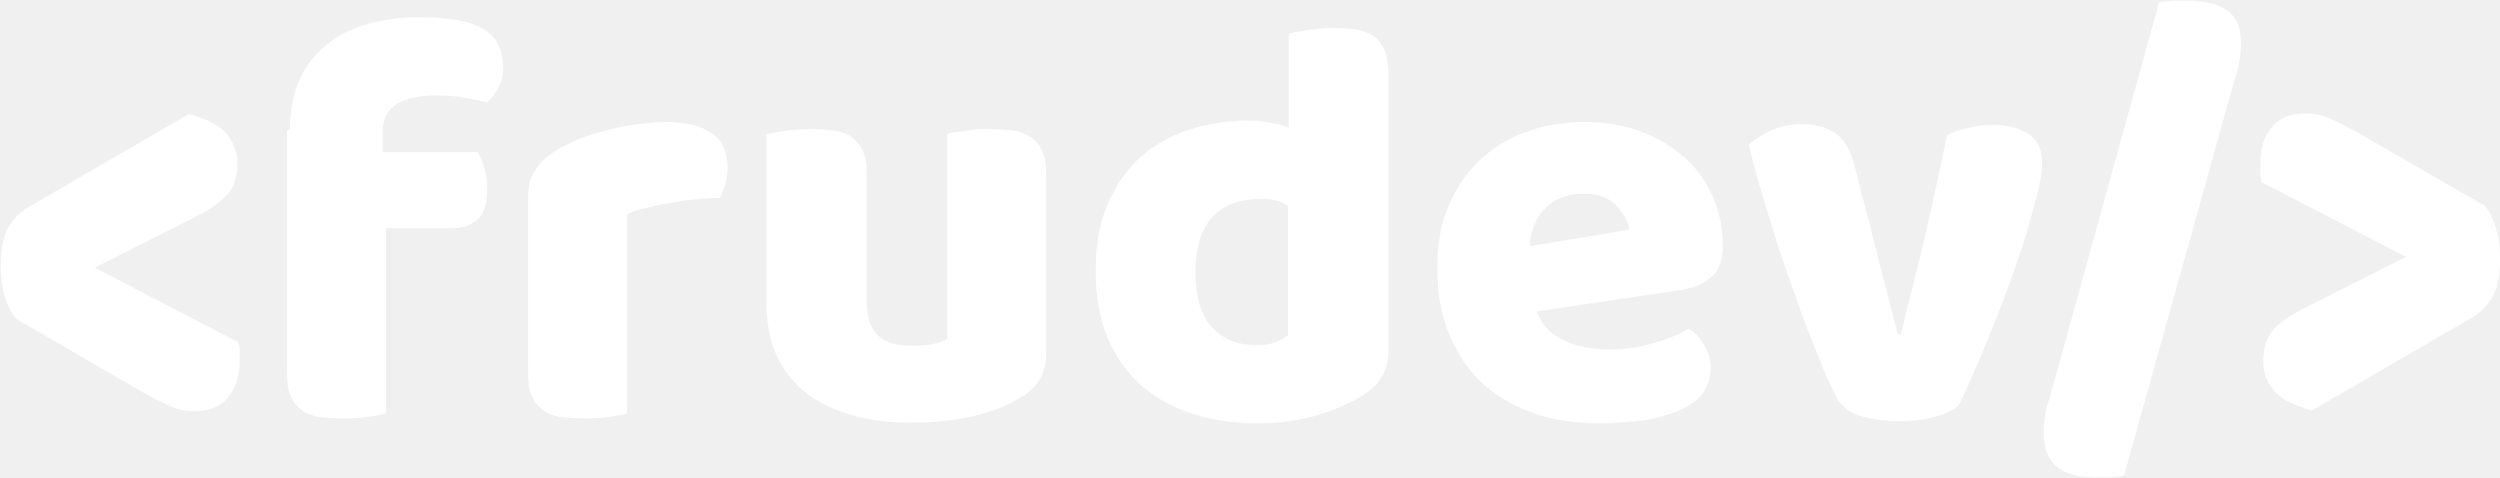
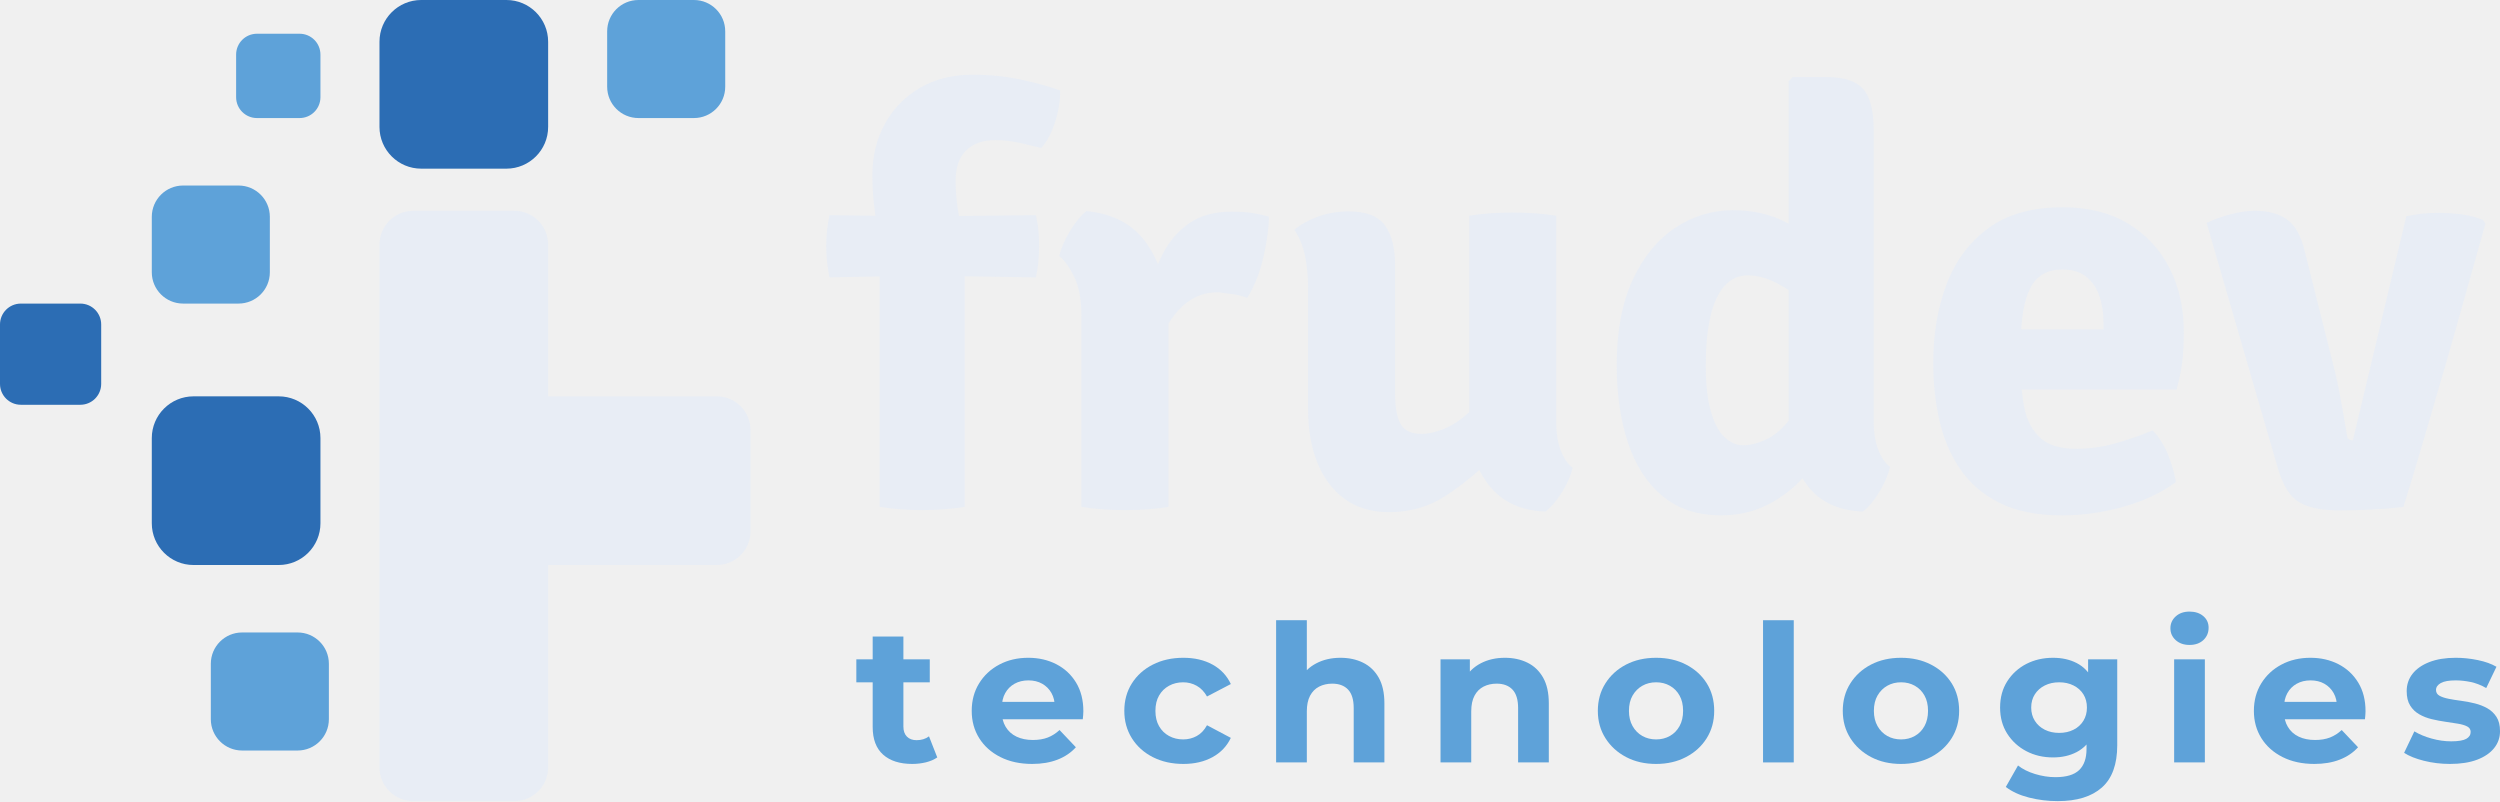
- <svg xmlns="http://www.w3.org/2000/svg" version="1.1" id="Capa_1" x="0px" y="0px" viewBox="0 0 348.4 66.6" style="enable-background:new 0 0 348.4 66.6;" xml:space="preserve">
-   <style type="text/css">
- 	.st0{fill:#FFFFFF;}
- </style>
-   <g>
-     <path class="st0" d="M33.2,47.7c0.1,0.3,0.2,0.7,0.2,1.1c0,0.4,0,0.8,0,1.2c0,1-0.1,1.9-0.3,2.8c-0.2,0.9-0.6,1.6-1.1,2.3   c-0.5,0.7-1.1,1.2-1.9,1.6c-0.8,0.4-1.8,0.6-3,0.6c-1.1,0-2.3-0.2-3.4-0.7c-1.1-0.5-2.5-1.2-4.1-2.1L2.2,44.4   c-1.4-1.8-2.1-4.3-2.1-7.3c0-2.3,0.3-4,1-5.3c0.7-1.2,1.6-2.2,2.8-2.9l22.4-13c2.7,0.7,4.5,1.7,5.4,2.9c0.9,1.2,1.4,2.5,1.4,3.9   c0,1.9-0.5,3.4-1.4,4.4s-2.3,2-4.2,3l-14.3,7.2L33.2,47.7z" />
-     <path class="st0" d="M40.4,18.1c0-2.8,0.5-5.1,1.4-7.1c0.9-2,2.2-3.6,3.9-4.9c1.6-1.3,3.5-2.2,5.7-2.8c2.2-0.6,4.5-0.9,7-0.9   c4,0,7,0.5,8.9,1.6c1.9,1.1,2.8,2.9,2.8,5.4c0,1.1-0.2,2.1-0.7,2.9c-0.5,0.9-1,1.5-1.5,2c-1-0.3-2.1-0.5-3.2-0.7   c-1.1-0.2-2.4-0.3-3.9-0.3c-2.3,0-4.2,0.4-5.5,1.2c-1.3,0.8-2,2.2-2,4.1v2.6h13.3c0.3,0.6,0.6,1.3,0.9,2.2c0.3,0.9,0.4,1.9,0.4,3   c0,1.9-0.4,3.3-1.3,4.1c-0.8,0.8-2,1.3-3.4,1.3h-9.4v25.8c-0.5,0.2-1.4,0.3-2.6,0.5c-1.2,0.2-2.4,0.2-3.6,0.2   c-1.2,0-2.3-0.1-3.2-0.2c-1-0.2-1.8-0.5-2.4-1c-0.7-0.5-1.2-1.2-1.5-2c-0.4-0.8-0.5-1.9-0.5-3.3V18.1z" />
-     <path class="st0" d="M87.4,57.6c-0.5,0.2-1.4,0.3-2.6,0.5c-1.2,0.2-2.4,0.2-3.6,0.2c-1.2,0-2.3-0.1-3.2-0.2c-1-0.2-1.8-0.5-2.4-1   c-0.7-0.5-1.2-1.2-1.5-2c-0.4-0.8-0.5-1.9-0.5-3.3V27.4c0-1.2,0.2-2.3,0.7-3.2c0.5-0.9,1.1-1.7,2-2.4c0.9-0.7,1.9-1.3,3.2-1.9   c1.3-0.6,2.6-1.1,4.1-1.5c1.5-0.4,3-0.8,4.6-1c1.6-0.2,3.1-0.4,4.7-0.4c2.6,0,4.7,0.5,6.2,1.5c1.5,1,2.3,2.6,2.3,4.9   c0,0.8-0.1,1.5-0.3,2.2c-0.2,0.7-0.5,1.4-0.8,2c-1.1,0-2.3,0.1-3.5,0.2c-1.2,0.1-2.4,0.3-3.5,0.5C92,28.5,91,28.7,90,29   c-1,0.2-1.9,0.5-2.6,0.9V57.6z" />
-     <path class="st0" d="M107,18.7c0.5-0.2,1.4-0.3,2.6-0.5c1.2-0.2,2.4-0.2,3.6-0.2c1.2,0,2.3,0.1,3.2,0.2c0.9,0.2,1.8,0.5,2.4,1   s1.2,1.2,1.5,2c0.4,0.8,0.5,1.9,0.5,3.3V42c0,2.2,0.5,3.8,1.6,4.8c1.1,1,2.7,1.4,4.7,1.4c1.2,0,2.3-0.1,3.1-0.3   c0.8-0.2,1.4-0.4,1.8-0.7V18.7c0.5-0.2,1.4-0.3,2.6-0.5c1.2-0.2,2.4-0.2,3.6-0.2c1.2,0,2.3,0.1,3.2,0.2c0.9,0.2,1.7,0.5,2.4,1   s1.2,1.2,1.5,2c0.4,0.8,0.5,1.9,0.5,3.3v24.7c0,2.7-1.1,4.7-3.4,6.1c-1.9,1.2-4.2,2.1-6.8,2.7c-2.6,0.6-5.5,0.9-8.6,0.9   c-2.9,0-5.6-0.3-8.1-1c-2.5-0.7-4.6-1.7-6.4-3c-1.8-1.4-3.2-3.1-4.2-5.2c-1-2.1-1.5-4.7-1.5-7.8V18.7z" />
-     <path class="st0" d="M152.7,37.9c0-3.6,0.5-6.7,1.6-9.3c1.1-2.6,2.6-4.8,4.5-6.6c1.9-1.7,4.2-3,6.8-3.9c2.6-0.8,5.4-1.3,8.3-1.3   c1.1,0,2.1,0.1,3.2,0.3c1,0.2,1.9,0.4,2.5,0.7V4.7c0.5-0.2,1.4-0.3,2.6-0.5c1.2-0.2,2.4-0.3,3.7-0.3c1.2,0,2.3,0.1,3.2,0.2   c0.9,0.2,1.7,0.5,2.4,1s1.1,1.2,1.5,2c0.3,0.8,0.5,1.9,0.5,3.3V49c0,2.6-1.2,4.6-3.6,6.1c-1.6,1-3.6,1.9-6.1,2.7   c-2.5,0.8-5.4,1.2-8.6,1.2c-3.5,0-6.7-0.5-9.5-1.5c-2.8-1-5.2-2.4-7.1-4.2c-1.9-1.8-3.4-4.1-4.4-6.6   C153.2,44.1,152.7,41.2,152.7,37.9z M175.8,27.7c-2.9,0-5.2,0.8-6.8,2.5c-1.6,1.7-2.4,4.2-2.4,7.7c0,3.4,0.7,5.9,2.2,7.6   c1.5,1.7,3.6,2.6,6.3,2.6c1,0,1.9-0.1,2.6-0.4c0.8-0.3,1.4-0.6,1.8-1V28.7C178.6,28,177.3,27.7,175.8,27.7z" />
-     <path class="st0" d="M223,59c-3.2,0-6.2-0.4-8.9-1.3c-2.7-0.9-5.1-2.2-7.2-4c-2-1.8-3.6-4-4.8-6.8c-1.2-2.7-1.8-5.9-1.8-9.5   c0-3.6,0.6-6.7,1.8-9.2c1.2-2.6,2.7-4.7,4.6-6.3c1.9-1.7,4.1-2.9,6.5-3.7c2.4-0.8,4.9-1.2,7.5-1.2c2.9,0,5.5,0.4,7.9,1.3   c2.4,0.9,4.4,2.1,6.1,3.6c1.7,1.5,3,3.3,4,5.5c0.9,2.1,1.4,4.4,1.4,6.9c0,1.8-0.5,3.3-1.5,4.2c-1,1-2.5,1.6-4.3,1.9l-20.1,3   c0.6,1.8,1.8,3.1,3.7,4c1.8,0.9,4,1.3,6.3,1.3c2.2,0,4.3-0.3,6.3-0.9c2-0.6,3.6-1.2,4.8-2c0.9,0.5,1.6,1.3,2.2,2.3   c0.6,1,0.9,2,0.9,3.1c0,2.4-1.1,4.3-3.4,5.5c-1.7,0.9-3.7,1.5-5.9,1.9C226.9,58.8,224.9,59,223,59z M220.7,27   c-1.3,0-2.4,0.2-3.4,0.7c-1,0.4-1.7,1-2.3,1.7c-0.6,0.7-1,1.4-1.3,2.3c-0.3,0.8-0.5,1.7-0.5,2.6l13.9-2.3c-0.2-1.1-0.8-2.2-1.8-3.3   C224.2,27.5,222.7,27,220.7,27z" />
-     <path class="st0" d="M272.9,56.6c-0.8,0.6-1.9,1.1-3.3,1.5c-1.5,0.4-3.1,0.6-5,0.6c-2.1,0-3.9-0.3-5.5-0.8   c-1.5-0.5-2.6-1.4-3.2-2.6c-0.5-0.9-1.1-2.2-1.8-3.9c-0.7-1.7-1.4-3.5-2.2-5.5c-0.8-2-1.5-4.2-2.4-6.6c-0.8-2.3-1.6-4.6-2.3-6.9   c-0.7-2.3-1.4-4.5-2-6.6c-0.6-2.1-1.1-4-1.5-5.6c0.8-0.8,1.8-1.4,3.1-2c1.3-0.6,2.7-0.9,4.2-0.9c1.9,0,3.5,0.4,4.7,1.2   c1.2,0.8,2.1,2.3,2.7,4.4l3.2,12.5c0.6,2.4,1.2,4.7,1.7,6.6c0.5,2,0.9,3.5,1.2,4.6h0.4c1-4,2.1-8.5,3.3-13.3   c1.1-4.9,2.2-9.7,3.1-14.4c0.9-0.5,2-0.9,3.1-1.1c1.2-0.3,2.3-0.4,3.4-0.4c1.9,0,3.5,0.4,4.8,1.2c1.3,0.8,2,2.2,2,4.2   c0,0.9-0.2,2.1-0.6,3.8c-0.4,1.7-0.9,3.5-1.5,5.6c-0.6,2.1-1.4,4.3-2.2,6.6c-0.8,2.3-1.7,4.6-2.6,6.8c-0.9,2.2-1.7,4.3-2.6,6.2   C274.3,53.8,273.5,55.4,272.9,56.6z" />
-     <path class="st0" d="M296,66.3c-0.8,0.1-1.5,0.2-2.2,0.2c-0.7,0-1.4,0-2,0c-2.3,0-4-0.5-5.2-1.5c-1.2-1-1.8-2.6-1.8-4.7   c0-1.5,0.2-2.9,0.7-4.4c0.4-1.5,0.8-2.8,1.1-3.9l14.3-51.7c0.8-0.1,1.6-0.2,2.3-0.2c0.7,0,1.4,0,2,0c2.2,0,3.9,0.5,5.2,1.4   c1.3,0.9,1.9,2.4,1.9,4.5c0,1.6-0.2,3.1-0.7,4.5c-0.4,1.4-0.8,2.8-1.2,4.2L296,66.3z" />
-     <path class="st0" d="M315.2,25.4c-0.1-0.3-0.2-0.7-0.2-1.1c0-0.4,0-0.8,0-1.2c0-1,0.1-1.9,0.3-2.8c0.2-0.9,0.6-1.6,1.1-2.3   c0.5-0.7,1.1-1.2,1.9-1.6c0.8-0.4,1.8-0.6,3-0.6c1.1,0,2.3,0.2,3.4,0.7c1.1,0.5,2.5,1.2,4.1,2.1l17.5,10.1c1.4,1.8,2.1,4.3,2.1,7.3   c0,2.3-0.3,4-1,5.3c-0.7,1.2-1.6,2.2-2.8,2.9l-22.4,13c-2.7-0.7-4.5-1.7-5.4-2.9c-1-1.2-1.4-2.5-1.4-3.9c0-1.9,0.5-3.4,1.4-4.4   c0.9-1.1,2.3-2,4.2-3l14.3-7.2L315.2,25.4z" />
+ <svg xmlns="http://www.w3.org/2000/svg" version="1.1" width="239.547" height="76.763" viewBox="0 0 239.547 76.763">
+   <defs>
+     <clipPath id="clip_1">
+       <path transform="matrix(1,0,0,-1,0,76.7626)" d="M0 76.763H239.547V0H0Z" />
+     </clipPath>
+   </defs>
+   <g clip-path="url(#clip_1)">
+     <path transform="matrix(1,0,0,-1,68.6824,37.9773)" d="M0 0H-16.161V14.545C-16.161 16.33-17.608 17.777-19.393 17.777H-29.089C-30.874 17.777-32.321 16.33-32.321 14.545V-35.553C-32.321-37.338-30.874-38.785-29.089-38.785H-19.393C-17.608-38.785-16.161-37.338-16.161-35.553V-16.161H0C1.785-16.161 3.232-14.714 3.232-12.928V-3.232C3.232-1.447 1.785 0 0 0" fill="#e8edf5" />
+     <path transform="matrix(1,0,0,-1,40.3613,0)" d="M0 0H8.161C10.37 0 12.161-1.791 12.161-4V-12.161C12.161-14.37 10.37-16.161 8.161-16.161H0C-2.209-16.161-4-14.37-4-12.161V-4C-4-1.791-2.209 0 0 0" fill="#2c6db4" />
+     <path transform="matrix(1,0,0,-1,61.178,0)" d="M0 0H5.312C6.969 0 8.312-1.343 8.312-3V-8.312C8.312-9.969 6.969-11.312 5.312-11.312H0C-1.657-11.312-3-9.969-3-8.312V-3C-3-1.343-1.657 0 0 0" fill="#5ea2d9" />
+     <path transform="matrix(1,0,0,-1,18.5445,37.9773)" d="M0 0H8.161C10.37 0 12.161-1.791 12.161-4V-12.161C12.161-14.37 10.37-16.161 8.161-16.161H0C-2.209-16.161-4-14.37-4-12.161V-4C-4-1.791-2.209 0 0 0" fill="#2c6db4" />
+     <path transform="matrix(1,0,0,-1,17.5445,17.7766)" d="M0 0H5.312C6.969 0 8.312-1.343 8.312-3V-8.312C8.312-9.969 6.969-11.312 5.312-11.312H0C-1.657-11.312-3-9.969-3-8.312V-3C-3-1.343-1.657 0 0 0" fill="#5ea2d9" />
+     <path transform="matrix(1,0,0,-1,2,29.08901)" d="M0 0H5.696C6.801 0 7.696-.895 7.696-2V-7.696C7.696-8.801 6.801-9.696 5.696-9.696H0C-1.105-9.696-2-8.801-2-7.696V-2C-2-.895-1.105 0 0 0" fill="#2c6db4" />
+     <path transform="matrix(1,0,0,-1,23.2007,60.60211)" d="M0 0H5.312C6.969 0 8.312-1.343 8.312-3V-8.312C8.312-9.969 6.969-11.312 5.312-11.312H0C-1.657-11.312-3-9.969-3-8.312V-3C-3-1.343-1.657 0 0 0" fill="#5ea2d9" />
+     <path transform="matrix(1,0,0,-1,24.6248,3.232102)" d="M0 0H4.08C5.185 0 6.08-.895 6.08-2V-6.08C6.08-7.185 5.185-8.08 4.08-8.08H0C-1.105-8.08-2-7.185-2-6.08V-2C-2-.895-1.105 0 0 0" fill="#5ea2d9" />
+     <path transform="matrix(1,0,0,-1,84.2892,24.1713)" d="M0 0C-.112 1.25-.257 2.48-.434 3.693-.611 4.906-.7 6.137-.7 7.387-.7 9.215-.299 10.856 .503 12.312 1.305 13.766 2.424 14.914 3.861 15.753 5.297 16.592 6.976 17.012 8.897 17.012 10.577 17.012 12.157 16.849 13.64 16.522 15.124 16.196 16.34 15.855 17.292 15.501 17.31 14.55 17.147 13.538 16.802 12.465 16.457 11.392 16.014 10.567 15.473 9.989 14.895 10.138 14.209 10.301 13.417 10.479 12.624 10.656 11.845 10.744 11.08 10.744 9.886 10.744 8.954 10.413 8.282 9.751 7.61 9.089 7.275 8.104 7.275 6.799 7.275 5.754 7.387 4.621 7.61 3.399 7.834 2.177 8.011 1.025 8.142-.056V-24.399C6.817-24.604 5.446-24.707 4.029-24.707 2.686-24.707 1.343-24.604 0-24.399ZM4.057 3.441 14.969 3.553C15.082 3.087 15.161 2.602 15.208 2.098 15.253 1.595 15.277 1.1 15.277 .615 15.277 .149 15.253-.35 15.208-.882 15.161-1.413 15.082-1.922 14.969-2.407L3.973-2.239-4.813-2.407C-5.018-1.418-5.121-.411-5.121 .615-5.121 1.585-5.018 2.564-4.813 3.553Z" fill="#e8edf5" />
+     <path transform="matrix(1,0,0,-1,121.587,20.7577)" d="M0 0C0-.989-.168-2.244-.504-3.764-.84-5.284-1.362-6.623-2.071-7.779-2.537-7.611-2.999-7.495-3.456-7.429-3.913-7.364-4.384-7.303-4.869-7.247-5.652-7.247-6.356-7.396-6.981-7.695-7.606-7.994-8.167-8.413-8.66-8.954-9.155-9.496-9.612-10.153-10.031-10.926-10.451-11.701-10.848-12.564-11.221-13.515L-12.2-12.255C-12.107-10.745-11.906-9.239-11.598-7.737-11.291-6.235-10.824-4.864-10.199-3.624-9.575-2.383-8.726-1.39-7.653-.644-6.581 .102-5.224 .476-3.582 .476-2.78 .476-2.117 .434-1.595 .35-1.073 .266-.542 .149 0 0M-20.09-3.777C-19.922-3.032-19.578-2.229-19.055-1.371-18.533-.514-18.011 .121-17.488 .531-15.007 .289-13.137-.672-11.878-2.351-10.619-4.029-9.868-6.23-9.625-8.954V-27.813C-10.857-28.018-12.247-28.121-13.795-28.121-15.306-28.121-16.696-28.018-17.964-27.813V-9.597C-17.964-7.957-18.202-6.665-18.677-5.722-19.153-4.78-19.625-4.132-20.09-3.777" fill="#e8edf5" />
+     <path transform="matrix(1,0,0,-1,149.1192,40.62441)" d="M0 0C0-.914 .14-1.749 .42-2.504 .699-3.26 1.082-3.824 1.567-4.197 1.399-4.943 1.059-5.727 .546-6.547 .032-7.368-.494-7.983-1.035-8.394-3.423-8.301-5.237-7.447-6.478-5.834-7.719-4.221-8.338-2.285-8.338-.027V19.951C-7.145 20.156-5.755 20.258-4.169 20.258-2.658 20.258-1.269 20.156 0 19.951ZM-23.783 13.095C-23.783 14.177-23.882 15.189-24.077 16.131-24.273 17.073-24.614 17.898-25.099 18.607-24.502 19.111-23.746 19.531-22.832 19.867-21.919 20.202-20.939 20.37-19.895 20.37-18.234 20.37-17.078 19.927-16.425 19.041-15.771 18.155-15.445 16.882-15.445 15.222V2.966C-15.445 1.623-15.269 .634-14.914 0-14.56-.634-13.888-.951-12.899-.951-12.266-.951-11.547-.788-10.744-.462-9.942-.136-9.146 .392-8.353 1.119-7.56 1.847-6.883 2.789-6.323 3.945V-3.413C-7.63-4.72-9.07-5.886-10.646-6.911-12.224-7.937-14.009-8.45-16.005-8.45-17.702-8.45-19.13-8.025-20.286-7.177-21.442-6.328-22.314-5.162-22.902-3.68-23.49-2.196-23.783-.504-23.783 1.399Z" fill="#e8edf5" />
+     <path transform="matrix(1,0,0,-1,179.5343,40.5121)" d="M0 0C0-.914 .14-1.754 .419-2.519 .699-3.283 1.081-3.853 1.566-4.226 1.398-4.972 1.059-5.769 .545-6.617 .032-7.467-.495-8.096-1.035-8.506-3.404-8.413-5.182-7.574-6.366-5.988-7.551-4.402-8.143-2.481-8.143-.224V32.737L-7.751 33.129H-4.533C-2.873 33.129-1.703 32.751-1.021 31.996-.341 31.24 0 29.93 0 28.064ZM-24.623 5.54C-24.623 8.767-24.115 11.481-23.099 13.683-22.082 15.883-20.725 17.548-19.027 18.677-17.33 19.805-15.474 20.37-13.459 20.37-11.538 20.37-9.831 19.973-8.339 19.181-6.847 18.388-5.476 17.6-4.226 16.816L-5.513 10.856C-6.595 11.733-7.709 12.498-8.856 13.151-10.003 13.804-11.063 14.13-12.032 14.13-12.946 14.13-13.706 13.785-14.313 13.095-14.919 12.404-15.366 11.416-15.655 10.129-15.945 8.842-16.089 7.303-16.089 5.512-16.089 3.722-15.931 2.262-15.613 1.133-15.297 .004-14.863-.825-14.313-1.357-13.763-1.889-13.151-2.154-12.479-2.154-11.846-2.154-11.118-1.969-10.297-1.595-9.477-1.222-8.679-.522-7.905 .504-7.131 1.529-6.492 3.012-5.988 4.952L-4.142 .084C-4.328-1.39-4.911-2.813-5.891-4.184-6.869-5.555-8.11-6.679-9.611-7.555-11.113-8.432-12.778-8.87-14.606-8.87-16.863-8.87-18.733-8.259-20.217-7.037-21.699-5.815-22.805-4.118-23.532-1.944-24.26 .229-24.623 2.724-24.623 5.54" fill="#e8edf5" />
+     <path transform="matrix(1,0,0,-1,190.5577,37.32271)" d="M0 0V5.765H10.996V6.408C10.996 7.34 10.865 8.189 10.604 8.954 10.343 9.719 9.923 10.334 9.346 10.801 8.767 11.267 8.002 11.5 7.051 11.5 5.614 11.5 4.593 10.908 3.987 9.724 3.381 8.539 3.077 6.753 3.077 4.365V1.847C3.077 .504 3.198-.737 3.441-1.874 3.684-3.013 4.183-3.931 4.938-4.631 5.693-5.33 6.836-5.68 8.366-5.68 9.634-5.68 10.889-5.508 12.129-5.162 13.37-4.817 14.559-4.402 15.697-3.917 16.312-4.532 16.807-5.307 17.18-6.239 17.553-7.173 17.805-8.049 17.936-8.87 16.536-9.896 14.861-10.684 12.913-11.234 10.963-11.784 9-12.06 7.022-12.06 4.598-12.06 2.588-11.653 .993-10.843-.602-10.031-1.861-8.936-2.784-7.555-3.708-6.175-4.361-4.616-4.743-2.882-5.126-1.147-5.316 .653-5.316 2.519-5.316 5.335-4.888 7.867-4.029 10.115-3.172 12.363-1.833 14.149-.015 15.474 1.805 16.798 4.169 17.46 7.079 17.46 9.541 17.46 11.635 16.937 13.36 15.893 15.086 14.848 16.405 13.431 17.319 11.64 18.233 9.85 18.69 7.825 18.69 5.568 18.69 4.374 18.64 3.376 18.537 2.574 18.435 1.772 18.252 .914 17.991 0Z" fill="#e8edf5" />
+     <path transform="matrix(1,0,0,-1,230.5694,20.7299)" d="M0 0C.485 .112 .984 .196 1.497 .252 2.01 .308 2.519 .336 3.022 .336 3.73 .336 4.468 .289 5.232 .196 5.997 .103 6.697-.075 7.331-.336L7.583-.7C7.005-2.733 6.37-4.985 5.681-7.457 4.99-9.929 4.281-12.424 3.554-14.941 2.826-17.46 2.131-19.838 1.469-22.077 .807-24.315 .224-26.236-.279-27.841-1.193-27.953-2.196-28.037-3.287-28.093-4.379-28.148-5.456-28.177-6.52-28.177-8.105-28.177-9.346-27.92-10.24-27.407-11.136-26.895-11.826-25.798-12.312-24.119L-19.139-.616C-18.393-.28-17.609-.005-16.788 .21-15.968 .424-15.212 .532-14.521 .532-13.216 .532-12.176 .247-11.402-.322-10.628-.891-10.073-1.894-9.737-3.33L-7.051-14.019C-6.846-14.765-6.659-15.571-6.491-16.438-6.323-17.306-6.17-18.142-6.029-18.943-5.89-19.745-5.773-20.436-5.68-21.014-5.643-21.312-5.456-21.461-5.12-21.461Z" fill="#e8edf5" />
+     <path transform="matrix(1,0,0,-1,87.4112,73.1996)" d="M0 0C-1.195 0-2.125 .296-2.792 .891-3.459 1.483-3.792 2.368-3.792 3.544V12.211H-.849V3.58C-.849 3.164-.736 2.843-.509 2.616-.283 2.39 .025 2.276 .415 2.276 .88 2.276 1.276 2.398 1.604 2.644L2.396 .624C2.094 .416 1.732 .26 1.312 .155 .89 .052 .453 0 0 0M-5.358 10.025H1.679V7.822H-5.358Z" fill="#5ea2d9" />
+     <path transform="matrix(1,0,0,-1,98.901,73.1996)" d="M0 0C-1.157 0-2.173 .22-3.047 .66-3.921 1.102-4.597 1.704-5.075 2.47-5.553 3.234-5.792 4.106-5.792 5.086-5.792 6.077-5.556 6.956-5.084 7.721-4.613 8.486-3.968 9.086-3.15 9.521-2.333 9.955-1.409 10.172-.377 10.172 .616 10.172 1.512 9.967 2.311 9.558 3.11 9.146 3.742 8.56 4.208 7.794 4.672 7.029 4.905 6.114 4.905 5.049 4.905 4.939 4.899 4.813 4.887 4.673 4.874 4.532 4.861 4.4 4.849 4.278H-3.396V5.949H3.302L2.17 5.453C2.17 5.968 2.063 6.414 1.849 6.794 1.635 7.173 1.34 7.47 .962 7.685 .585 7.898 .145 8.006-.358 8.006-.861 8.006-1.305 7.898-1.688 7.685-2.072 7.47-2.371 7.17-2.584 6.784-2.798 6.398-2.905 5.942-2.905 5.416V4.976C-2.905 4.437-2.783 3.963-2.538 3.553-2.292 3.143-1.946 2.83-1.5 2.616-1.053 2.402-.528 2.295 .076 2.295 .616 2.295 1.091 2.374 1.5 2.533 1.909 2.692 2.283 2.932 2.623 3.25L4.188 1.597C3.723 1.083 3.138 .688 2.434 .413 1.729 .138 .918 0 0 0" fill="#5ea2d9" />
+     <path transform="matrix(1,0,0,-1,113.3902,73.1996)" d="M0 0C-1.094 0-2.069 .217-2.924 .651-3.78 1.086-4.45 1.688-4.934 2.46-5.418 3.231-5.66 4.106-5.66 5.086-5.66 6.077-5.418 6.956-4.934 7.721-4.45 8.486-3.78 9.086-2.924 9.521-2.069 9.955-1.094 10.172 0 10.172 1.069 10.172 2 9.955 2.792 9.521 3.584 9.086 4.168 8.465 4.547 7.656L2.264 6.463C2 6.928 1.669 7.271 1.273 7.491 .877 7.712 .446 7.822-.019 7.822-.522 7.822-.975 7.712-1.377 7.491-1.78 7.271-2.098 6.959-2.33 6.555-2.563 6.151-2.679 5.661-2.679 5.086-2.679 4.511-2.563 4.021-2.33 3.617-2.098 3.213-1.78 2.9-1.377 2.681-.975 2.46-.522 2.35-.019 2.35 .446 2.35 .877 2.457 1.273 2.671 1.669 2.886 2 3.231 2.264 3.709L4.547 2.497C4.168 1.701 3.584 1.086 2.792 .651 2 .217 1.069 0 0 0" fill="#5ea2d9" />
+     <path transform="matrix(1,0,0,-1,122.2755,73.05321)" d="M0 0V13.625H2.943V7.143L2.283 7.97C2.647 8.63 3.17 9.138 3.849 9.493 4.528 9.849 5.302 10.025 6.169 10.025 6.974 10.025 7.694 9.87 8.329 9.558 8.965 9.245 9.464 8.768 9.829 8.125 10.194 7.482 10.376 6.659 10.376 5.655V0H7.434V5.215C7.434 6.011 7.254 6.598 6.896 6.978 6.537 7.357 6.03 7.547 5.377 7.547 4.911 7.547 4.493 7.452 4.122 7.263 3.751 7.072 3.462 6.781 3.254 6.39 3.047 5.998 2.943 5.496 2.943 4.885V0Z" fill="#5ea2d9" />
+     <path transform="matrix(1,0,0,-1,138.0294,73.05321)" d="M0 0V9.879H2.811V7.143L2.283 7.97C2.647 8.63 3.17 9.138 3.849 9.493 4.528 9.849 5.302 10.025 6.169 10.025 6.974 10.025 7.694 9.87 8.329 9.558 8.965 9.245 9.464 8.768 9.829 8.125 10.194 7.482 10.376 6.659 10.376 5.655V0H7.434V5.215C7.434 6.011 7.254 6.598 6.896 6.978 6.537 7.357 6.03 7.547 5.377 7.547 4.911 7.547 4.493 7.452 4.122 7.263 3.751 7.072 3.462 6.781 3.254 6.39 3.047 5.998 2.943 5.496 2.943 4.885V0Z" fill="#5ea2d9" />
+     <path transform="matrix(1,0,0,-1,158.6876,70.85001)" d="M0 0C.49 0 .931 .11 1.32 .331 1.71 .551 2.019 .866 2.245 1.276 2.471 1.687 2.584 2.173 2.584 2.736 2.584 3.312 2.471 3.802 2.245 4.205 2.019 4.609 1.71 4.922 1.32 5.142 .931 5.362 .49 5.473 0 5.473-.491 5.473-.932 5.362-1.321 5.142-1.711 4.922-2.022 4.609-2.255 4.205-2.487 3.802-2.604 3.312-2.604 2.736-2.604 2.173-2.487 1.687-2.255 1.276-2.022 .866-1.711 .551-1.321 .331-.932 .11-.491 0 0 0M0-2.35C-1.082-2.35-2.041-2.13-2.878-1.689-3.714-1.248-4.374-.646-4.858 .12-5.343 .885-5.585 1.757-5.585 2.736-5.585 3.728-5.343 4.606-4.858 5.371-4.374 6.137-3.714 6.736-2.878 7.171-2.041 7.605-1.082 7.822 0 7.822 1.068 7.822 2.024 7.605 2.867 7.171 3.71 6.736 4.37 6.14 4.849 5.381 5.326 4.621 5.565 3.74 5.565 2.736 5.565 1.757 5.326 .885 4.849 .12 4.37-.646 3.71-1.248 2.867-1.689 2.024-2.13 1.068-2.35 0-2.35" fill="#5ea2d9" />
+     <path transform="matrix(1,0,0,-1,0,76.7626)" d="M168.932 17.334H171.875V3.709H168.932Z" fill="#5ea2d9" />
+     <path transform="matrix(1,0,0,-1,182.1573,70.85001)" d="M0 0C.49 0 .931 .11 1.32 .331 1.71 .551 2.019 .866 2.245 1.276 2.471 1.687 2.584 2.173 2.584 2.736 2.584 3.312 2.471 3.802 2.245 4.205 2.019 4.609 1.71 4.922 1.32 5.142 .931 5.362 .49 5.473 0 5.473-.491 5.473-.932 5.362-1.321 5.142-1.711 4.922-2.022 4.609-2.255 4.205-2.487 3.802-2.604 3.312-2.604 2.736-2.604 2.173-2.487 1.687-2.255 1.276-2.022 .866-1.711 .551-1.321 .331-.932 .11-.491 0 0 0M0-2.35C-1.082-2.35-2.041-2.13-2.878-1.689-3.714-1.248-4.374-.646-4.858 .12-5.343 .885-5.585 1.757-5.585 2.736-5.585 3.728-5.343 4.606-4.858 5.371-4.374 6.137-3.714 6.736-2.878 7.171-2.041 7.605-1.082 7.822 0 7.822 1.068 7.822 2.024 7.605 2.867 7.171 3.71 6.736 4.37 6.14 4.849 5.381 5.326 4.621 5.565 3.74 5.565 2.736 5.565 1.757 5.326 .885 4.849 .12 4.37-.646 3.71-1.248 2.867-1.689 2.024-2.13 1.068-2.35 0-2.35" fill="#5ea2d9" />
+     <path transform="matrix(1,0,0,-1,197.3067,70.22501)" d="M0 0C.516 0 .975 .101 1.377 .303 1.779 .505 2.094 .789 2.32 1.156 2.547 1.523 2.66 1.946 2.66 2.424 2.66 2.913 2.547 3.339 2.32 3.699 2.094 4.061 1.779 4.343 1.377 4.544 .975 4.746 .516 4.848 0 4.848-.516 4.848-.975 4.746-1.377 4.544-1.78 4.343-2.098 4.061-2.33 3.699-2.563 3.339-2.679 2.913-2.679 2.424-2.679 1.946-2.563 1.523-2.33 1.156-2.098 .789-1.78 .505-1.377 .303-.975 .101-.516 0 0 0M-.132-6.537C-1.088-6.537-2.01-6.424-2.896-6.197-3.783-5.971-4.521-5.631-5.113-5.179L-3.943-3.122C-3.516-3.465-2.972-3.737-2.312-3.939-1.651-4.141-1-4.242-.358-4.242 .686-4.242 1.443-4.016 1.915-3.563 2.387-3.109 2.622-2.437 2.622-1.543V-.056L2.811 2.424 2.773 4.921V7.051H5.565V-1.176C5.565-3.012 5.075-4.364 4.094-5.233 3.113-6.103 1.704-6.537-.132-6.537M-.585-2.351C-1.528-2.351-2.381-2.152-3.142-1.754-3.902-1.356-4.513-.799-4.972-.083-5.431 .633-5.66 1.469-5.66 2.424-5.66 3.391-5.431 4.232-4.972 4.948-4.513 5.664-3.902 6.218-3.142 6.61-2.381 7.002-1.528 7.197-.585 7.197 .271 7.197 1.024 7.029 1.679 6.692 2.333 6.355 2.842 5.836 3.207 5.132 3.572 4.428 3.754 3.525 3.754 2.424 3.754 1.334 3.572 .437 3.207-.267 2.842-.971 2.333-1.494 1.679-1.837 1.024-2.18 .271-2.351-.585-2.351" fill="#5ea2d9" />
+     <path transform="matrix(1,0,0,-1,0,76.7626)" d="M208.324 13.588H211.267V3.709H208.324ZM209.796 14.965C209.255 14.965 208.815 15.119 208.476 15.424 208.136 15.731 207.966 16.11 207.966 16.563 207.966 17.016 208.136 17.395 208.476 17.702 208.815 18.007 209.255 18.161 209.796 18.161 210.336 18.161 210.776 18.017 211.116 17.729 211.456 17.441 211.626 17.071 211.626 16.619 211.626 16.141 211.459 15.746 211.126 15.434 210.792 15.122 210.349 14.965 209.796 14.965" fill="#5ea2d9" />
+     <path transform="matrix(1,0,0,-1,221.7569,73.1996)" d="M0 0C-1.157 0-2.173 .22-3.047 .66-3.921 1.102-4.597 1.704-5.075 2.47-5.553 3.234-5.792 4.106-5.792 5.086-5.792 6.077-5.556 6.956-5.084 7.721-4.612 8.486-3.968 9.086-3.15 9.521-2.333 9.955-1.408 10.172-.377 10.172 .616 10.172 1.513 9.967 2.312 9.558 3.109 9.146 3.742 8.56 4.207 7.794 4.673 7.029 4.905 6.114 4.905 5.049 4.905 4.939 4.898 4.813 4.887 4.673 4.874 4.532 4.861 4.4 4.849 4.278H-3.396V5.949H3.302L2.17 5.453C2.17 5.968 2.063 6.414 1.849 6.794 1.635 7.173 1.34 7.47 .962 7.685 .585 7.898 .145 8.006-.358 8.006-.861 8.006-1.305 7.898-1.688 7.685-2.072 7.47-2.371 7.17-2.585 6.784-2.799 6.398-2.905 5.942-2.905 5.416V4.976C-2.905 4.437-2.782 3.963-2.537 3.553-2.292 3.143-1.946 2.83-1.5 2.616-1.054 2.402-.528 2.295 .075 2.295 .616 2.295 1.091 2.374 1.5 2.533 1.908 2.692 2.283 2.932 2.622 3.25L4.188 1.597C3.723 1.083 3.138 .688 2.434 .413 1.729 .138 .918 0 0 0" fill="#5ea2d9" />
+     <path transform="matrix(1,0,0,-1,234.756,73.1996)" d="M0 0C-.868 0-1.701 .101-2.5 .303-3.299 .505-3.931 .759-4.396 1.064L-3.415 3.121C-2.95 2.84-2.399 2.61-1.765 2.433-1.129 2.255-.504 2.166 .113 2.166 .792 2.166 1.273 2.246 1.557 2.405 1.839 2.564 1.98 2.784 1.98 3.066 1.98 3.299 1.87 3.473 1.65 3.59 1.431 3.706 1.138 3.794 .773 3.855 .408 3.917 .009 3.978-.425 4.039-.858 4.101-1.296 4.183-1.736 4.287-2.177 4.391-2.579 4.547-2.943 4.756-3.309 4.964-3.601 5.245-3.82 5.601-4.041 5.955-4.15 6.414-4.15 6.978-4.15 7.602-3.966 8.152-3.595 8.63-3.224 9.107-2.686 9.483-1.981 9.759-1.277 10.034-.435 10.172 .547 10.172 1.238 10.172 1.943 10.099 2.66 9.952 3.377 9.805 3.974 9.591 4.452 9.31L3.471 7.271C2.98 7.553 2.486 7.745 1.99 7.85 1.493 7.953 1.012 8.006 .547 8.006-.107 8.006-.585 7.92-.887 7.748-1.188 7.577-1.34 7.356-1.34 7.088-1.34 6.843-1.229 6.659-1.01 6.536-.79 6.414-.497 6.316-.133 6.243 .232 6.169 .632 6.105 1.065 6.05 1.5 5.995 1.937 5.912 2.377 5.802 2.817 5.692 3.217 5.536 3.575 5.334 3.934 5.132 4.226 4.856 4.452 4.508 4.679 4.158 4.792 3.702 4.792 3.14 4.792 2.527 4.604 1.985 4.226 1.515 3.849 1.043 3.305 .673 2.594 .403 1.883 .135 1.019 0 0 0" fill="#5ea2d9" />
  </g>
</svg>
